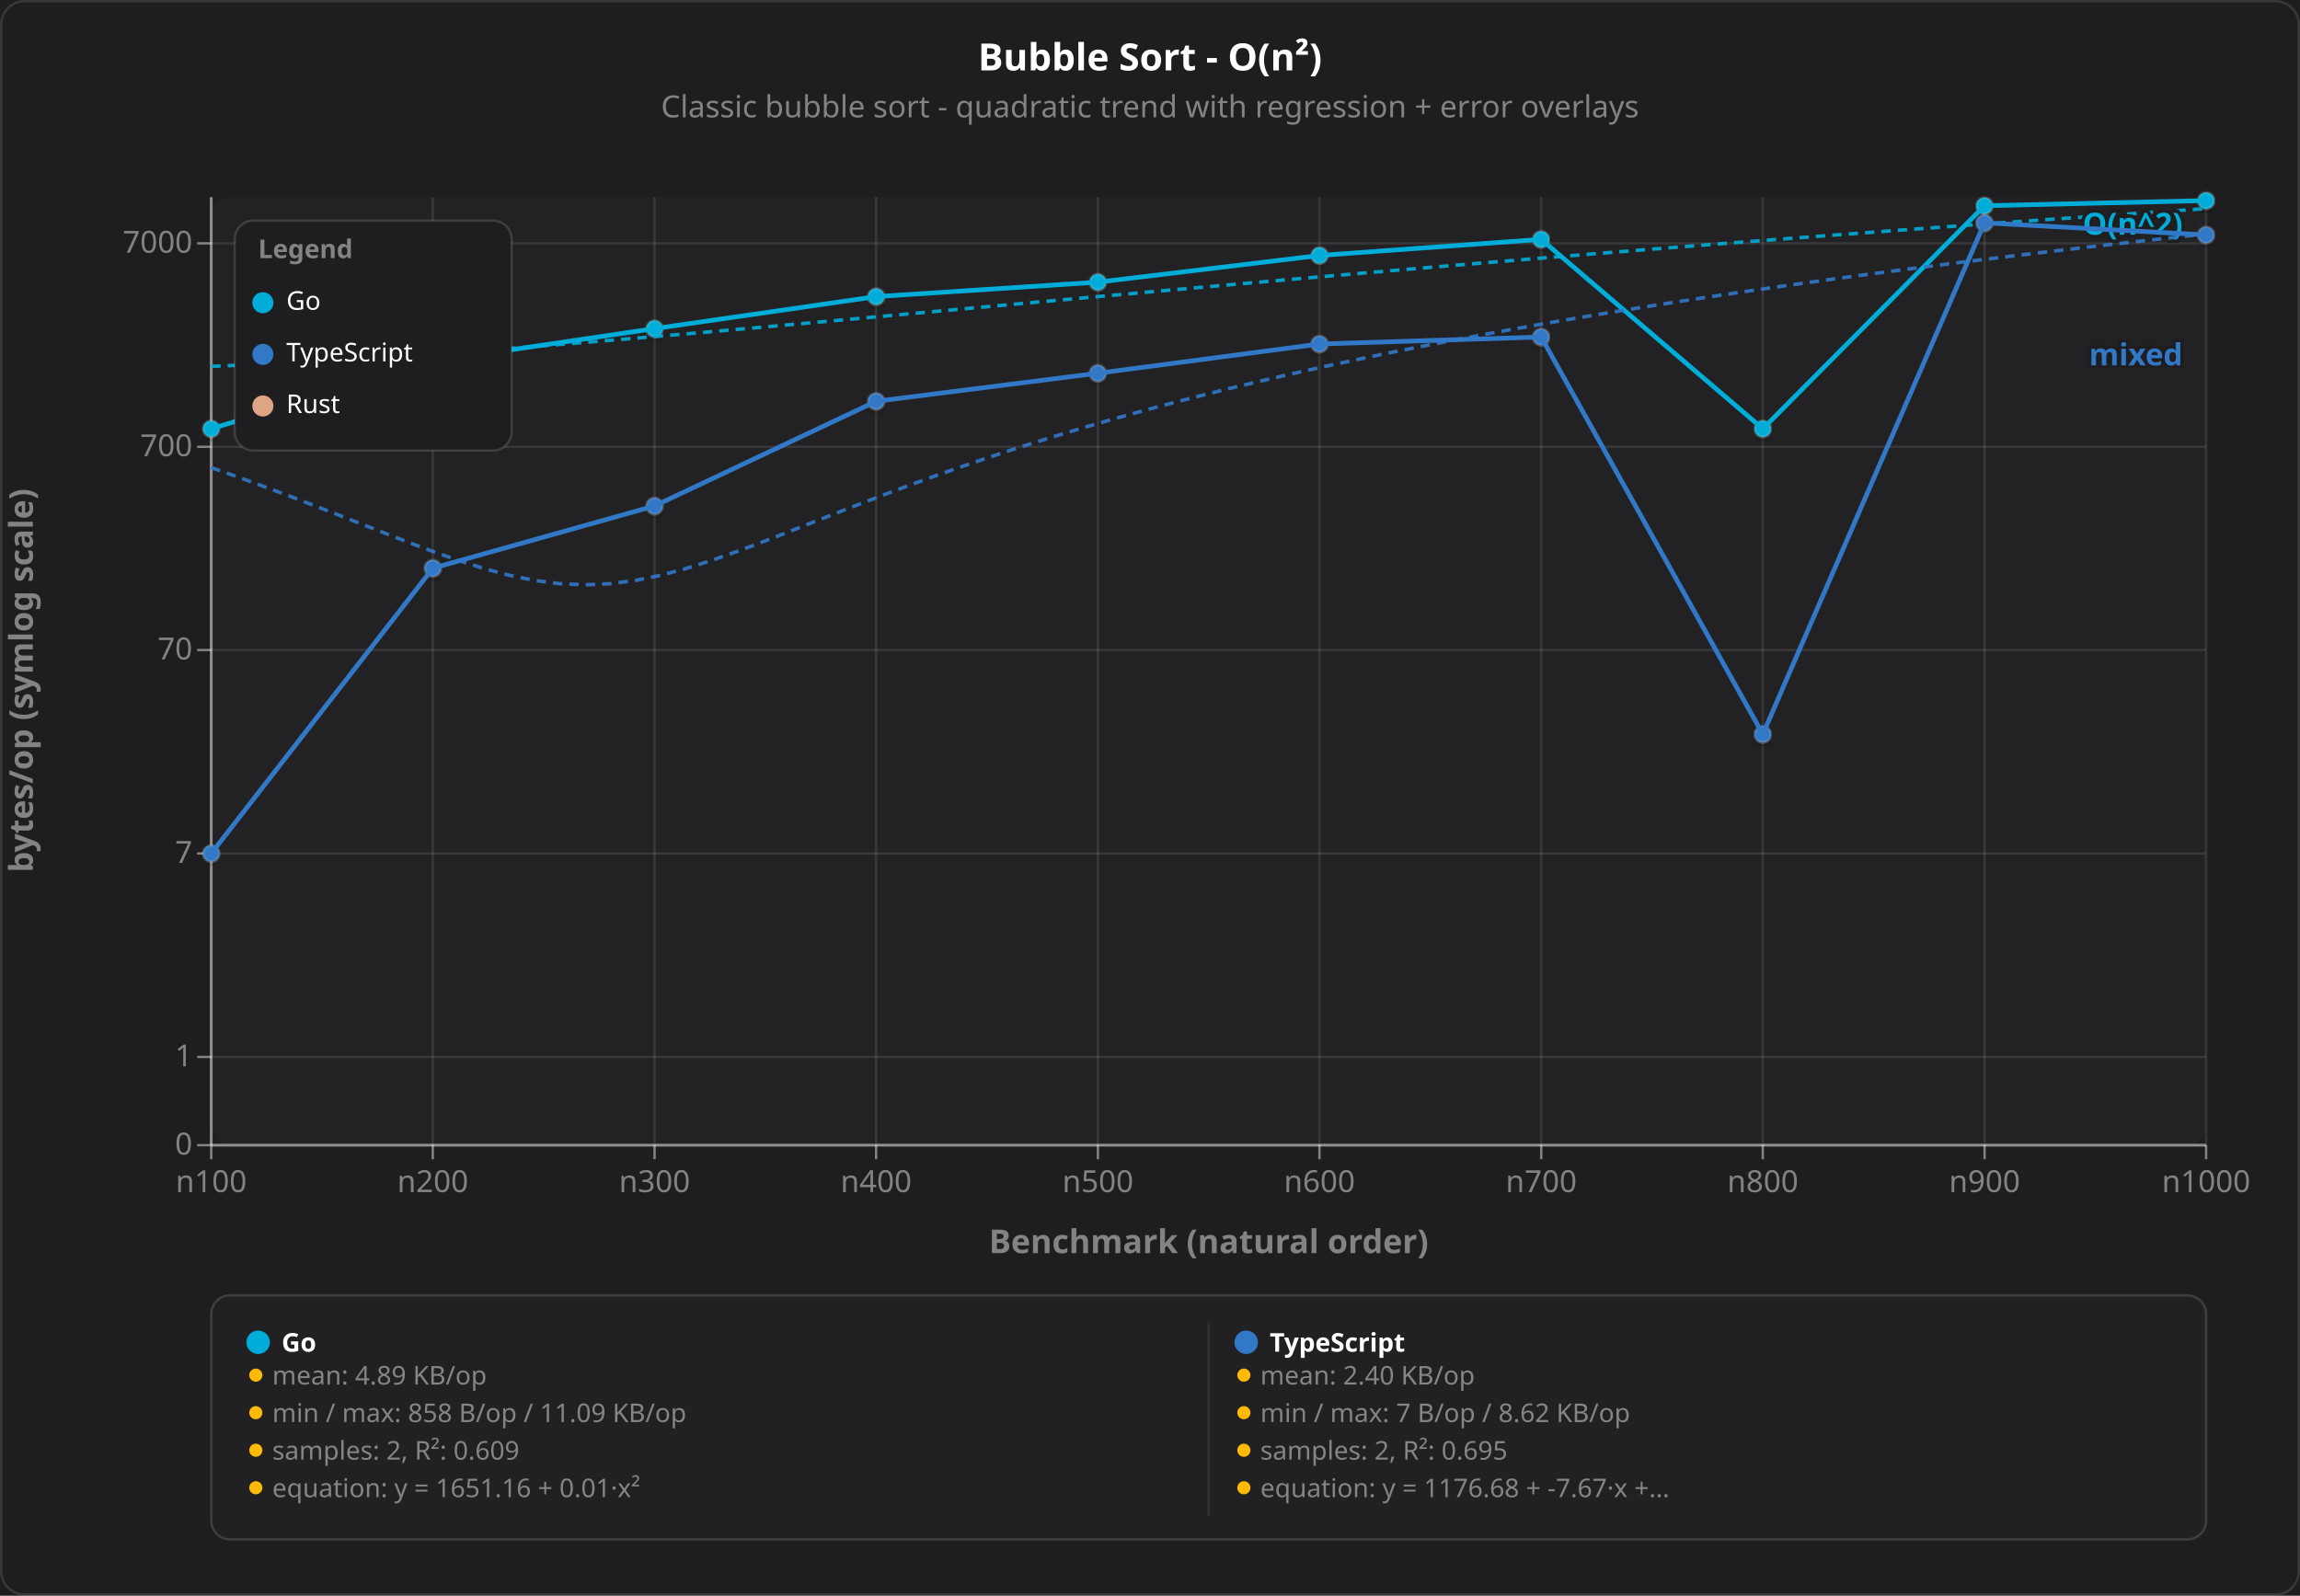
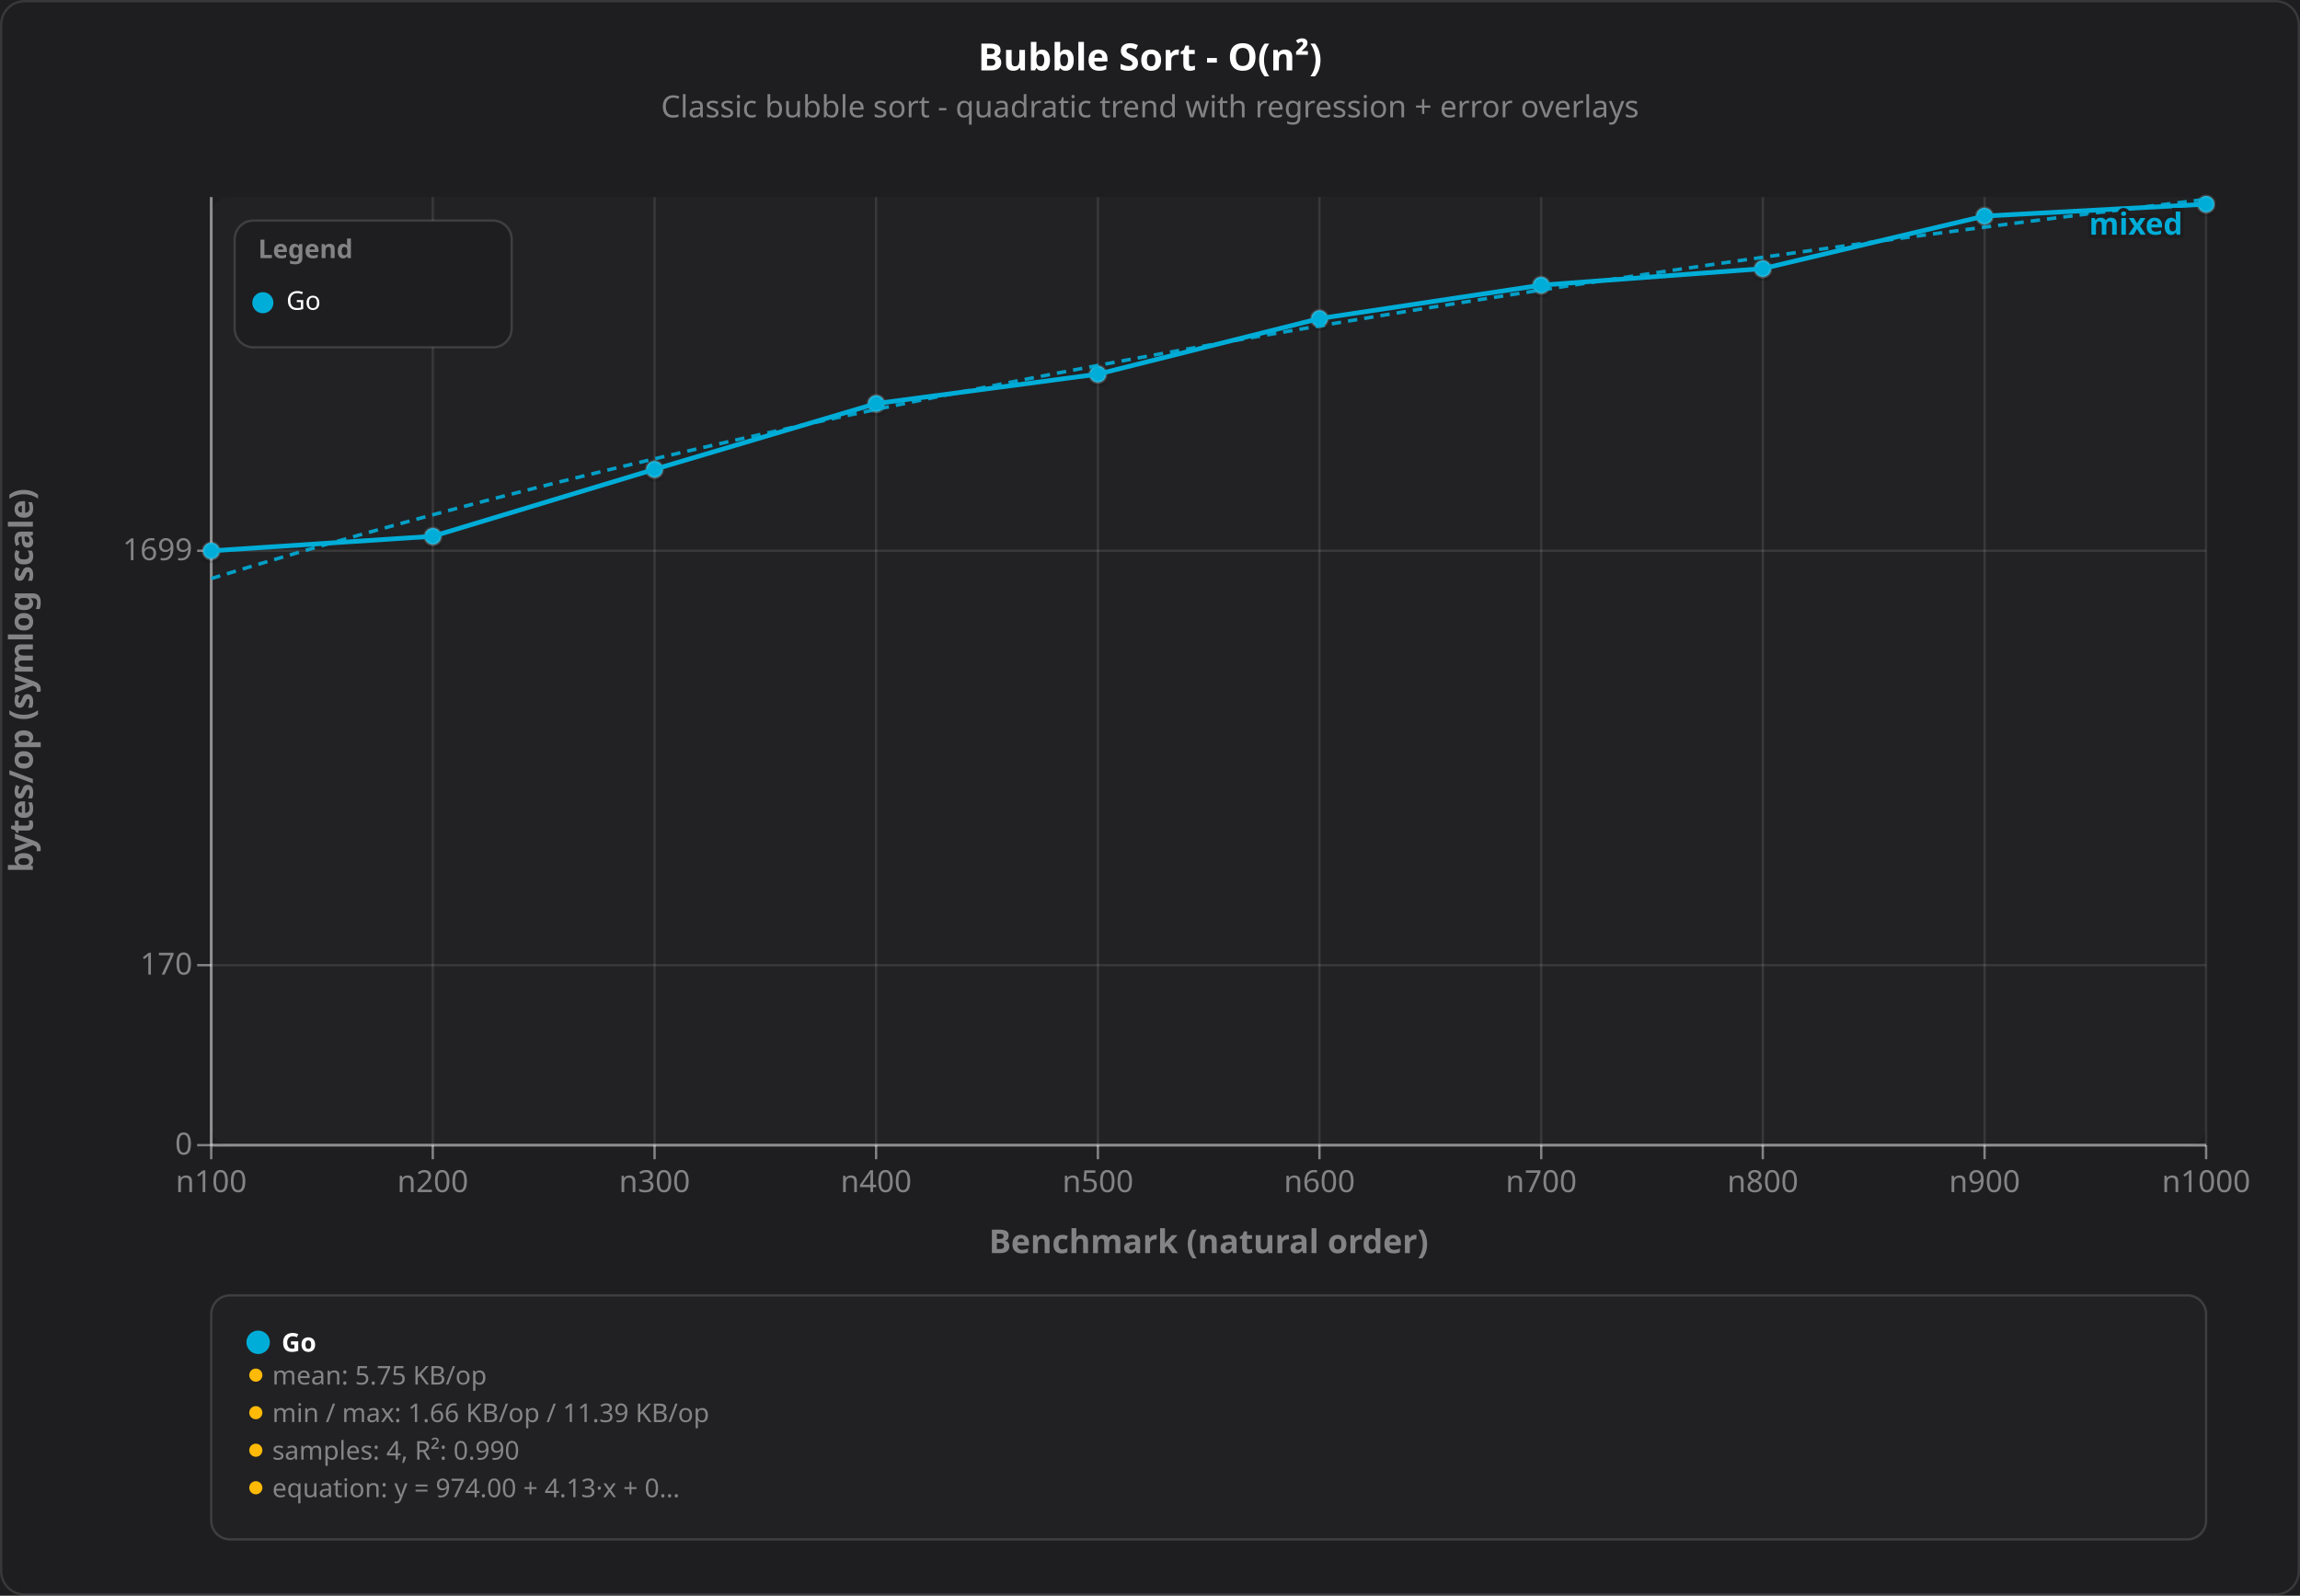
<svg xmlns="http://www.w3.org/2000/svg" width="980" height="680" viewBox="0 0 980 680">
  <rect width="980" height="680" fill="#1E1E20" />
  <rect x="0.5" y="0.5" width="979" height="679" fill="none" stroke="rgba(255,255,255,0.12)" rx="10" />
  <defs>
    <linearGradient id="goGrad" x1="0" y1="0" x2="1" y2="0">
      <stop offset="0%" stop-color="#00ADD8" stop-opacity="0.95" />
      <stop offset="100%" stop-color="#0891B2" stop-opacity="0.8" />
    </linearGradient>
    <linearGradient id="tsGrad" x1="0" y1="0" x2="1" y2="0">
      <stop offset="0%" stop-color="#3178C6" stop-opacity="0.95" />
      <stop offset="100%" stop-color="#1D4ED8" stop-opacity="0.8" />
    </linearGradient>
    <linearGradient id="rustGrad" x1="0" y1="0" x2="1" y2="0">
      <stop offset="0%" stop-color="#DEA584" stop-opacity="0.95" />
      <stop offset="100%" stop-color="#B7410E" stop-opacity="0.8" />
    </linearGradient>
    <filter id="barShadow" x="-5%" y="-15%" width="110%" height="140%">
      <feDropShadow dx="0" dy="2" stdDeviation="2" flood-opacity="0.25" />
    </filter>
  </defs>
  <rect x="90.0" y="84.0" width="850.0" height="404.0" rx="8" fill="rgba(255,255,255,0.02)" />
  <line x1="90.0" y1="488.0" x2="940.0" y2="488.0" stroke="rgba(255,255,255,0.45)" stroke-width="1.2" />
  <line x1="90.0" y1="84.0" x2="90.0" y2="488.0" stroke="rgba(255,255,255,0.45)" stroke-width="1.2" />
-   <line x1="90.0" y1="103.7" x2="940.0" y2="103.7" stroke="rgba(255,255,255,0.10)" />
-   <line x1="84.0" y1="103.7" x2="90.0" y2="103.7" stroke="rgba(255,255,255,0.45)" stroke-width="1" />
-   <text x="82.0" y="107.7" text-anchor="end" font-family="sans-serif" font-size="13" fill="rgba(255,255,255,0.45)">7000</text>
-   <line x1="90.0" y1="190.4" x2="940.0" y2="190.4" stroke="rgba(255,255,255,0.10)" />
-   <line x1="84.0" y1="190.4" x2="90.0" y2="190.4" stroke="rgba(255,255,255,0.45)" stroke-width="1" />
-   <text x="82.0" y="194.4" text-anchor="end" font-family="sans-serif" font-size="13" fill="rgba(255,255,255,0.45)">700</text>
-   <line x1="90.0" y1="277.0" x2="940.0" y2="277.0" stroke="rgba(255,255,255,0.10)" />
-   <line x1="84.0" y1="277.0" x2="90.0" y2="277.0" stroke="rgba(255,255,255,0.45)" stroke-width="1" />
-   <text x="82.0" y="281.0" text-anchor="end" font-family="sans-serif" font-size="13" fill="rgba(255,255,255,0.45)">70</text>
-   <line x1="90.0" y1="363.7" x2="940.0" y2="363.7" stroke="rgba(255,255,255,0.10)" />
-   <line x1="84.0" y1="363.7" x2="90.0" y2="363.7" stroke="rgba(255,255,255,0.45)" stroke-width="1" />
-   <text x="82.0" y="367.7" text-anchor="end" font-family="sans-serif" font-size="13" fill="rgba(255,255,255,0.45)">7</text>
-   <line x1="90.0" y1="450.4" x2="940.0" y2="450.4" stroke="rgba(255,255,255,0.10)" />
-   <line x1="84.0" y1="450.4" x2="90.0" y2="450.4" stroke="rgba(255,255,255,0.45)" stroke-width="1" />
-   <text x="82.0" y="454.4" text-anchor="end" font-family="sans-serif" font-size="13" fill="rgba(255,255,255,0.45)">1</text>
+   <line x1="90.0" y1="234.7" x2="940.0" y2="234.7" stroke="rgba(255,255,255,0.10)" />
+   <line x1="84.0" y1="234.7" x2="90.0" y2="234.7" stroke="rgba(255,255,255,0.45)" stroke-width="1" />
+   <text x="82.0" y="238.7" text-anchor="end" font-family="sans-serif" font-size="13" fill="rgba(255,255,255,0.45)">1699</text>
+   <line x1="90.0" y1="411.3" x2="940.0" y2="411.3" stroke="rgba(255,255,255,0.10)" />
+   <line x1="84.0" y1="411.3" x2="90.0" y2="411.3" stroke="rgba(255,255,255,0.45)" stroke-width="1" />
+   <text x="82.0" y="415.3" text-anchor="end" font-family="sans-serif" font-size="13" fill="rgba(255,255,255,0.45)">170</text>
  <line x1="90.0" y1="488.0" x2="940.0" y2="488.0" stroke="rgba(255,255,255,0.10)" />
  <line x1="84.0" y1="488.0" x2="90.0" y2="488.0" stroke="rgba(255,255,255,0.45)" stroke-width="1" />
  <text x="82.0" y="492.0" text-anchor="end" font-family="sans-serif" font-size="13" fill="rgba(255,255,255,0.45)">0</text>
  <line x1="90.0" y1="84.0" x2="90.0" y2="488.0" stroke="rgba(255,255,255,0.10)" />
  <line x1="90.0" y1="488.0" x2="90.0" y2="494.0" stroke="rgba(255,255,255,0.45)" stroke-width="1" />
  <text x="90.0" y="508.0" text-anchor="middle" font-family="sans-serif" font-size="13" fill="rgba(255,255,255,0.45)">n100</text>
  <line x1="184.4" y1="84.0" x2="184.4" y2="488.0" stroke="rgba(255,255,255,0.10)" />
  <line x1="184.4" y1="488.0" x2="184.4" y2="494.0" stroke="rgba(255,255,255,0.45)" stroke-width="1" />
  <text x="184.4" y="508.0" text-anchor="middle" font-family="sans-serif" font-size="13" fill="rgba(255,255,255,0.45)">n200</text>
  <line x1="278.9" y1="84.0" x2="278.9" y2="488.0" stroke="rgba(255,255,255,0.10)" />
  <line x1="278.9" y1="488.0" x2="278.9" y2="494.0" stroke="rgba(255,255,255,0.45)" stroke-width="1" />
  <text x="278.9" y="508.0" text-anchor="middle" font-family="sans-serif" font-size="13" fill="rgba(255,255,255,0.45)">n300</text>
  <line x1="373.3" y1="84.0" x2="373.3" y2="488.0" stroke="rgba(255,255,255,0.10)" />
  <line x1="373.3" y1="488.0" x2="373.3" y2="494.0" stroke="rgba(255,255,255,0.45)" stroke-width="1" />
  <text x="373.3" y="508.0" text-anchor="middle" font-family="sans-serif" font-size="13" fill="rgba(255,255,255,0.45)">n400</text>
  <line x1="467.8" y1="84.0" x2="467.8" y2="488.0" stroke="rgba(255,255,255,0.10)" />
  <line x1="467.8" y1="488.0" x2="467.8" y2="494.0" stroke="rgba(255,255,255,0.45)" stroke-width="1" />
  <text x="467.8" y="508.0" text-anchor="middle" font-family="sans-serif" font-size="13" fill="rgba(255,255,255,0.45)">n500</text>
  <line x1="562.2" y1="84.0" x2="562.2" y2="488.0" stroke="rgba(255,255,255,0.10)" />
  <line x1="562.2" y1="488.0" x2="562.2" y2="494.0" stroke="rgba(255,255,255,0.45)" stroke-width="1" />
  <text x="562.2" y="508.0" text-anchor="middle" font-family="sans-serif" font-size="13" fill="rgba(255,255,255,0.45)">n600</text>
  <line x1="656.7" y1="84.0" x2="656.7" y2="488.0" stroke="rgba(255,255,255,0.10)" />
  <line x1="656.7" y1="488.0" x2="656.7" y2="494.0" stroke="rgba(255,255,255,0.45)" stroke-width="1" />
  <text x="656.7" y="508.0" text-anchor="middle" font-family="sans-serif" font-size="13" fill="rgba(255,255,255,0.45)">n700</text>
  <line x1="751.1" y1="84.0" x2="751.1" y2="488.0" stroke="rgba(255,255,255,0.10)" />
  <line x1="751.1" y1="488.0" x2="751.1" y2="494.0" stroke="rgba(255,255,255,0.45)" stroke-width="1" />
  <text x="751.1" y="508.0" text-anchor="middle" font-family="sans-serif" font-size="13" fill="rgba(255,255,255,0.45)">n800</text>
  <line x1="845.6" y1="84.0" x2="845.6" y2="488.0" stroke="rgba(255,255,255,0.10)" />
  <line x1="845.6" y1="488.0" x2="845.6" y2="494.0" stroke="rgba(255,255,255,0.45)" stroke-width="1" />
  <text x="845.6" y="508.0" text-anchor="middle" font-family="sans-serif" font-size="13" fill="rgba(255,255,255,0.45)">n900</text>
  <line x1="940.0" y1="84.0" x2="940.0" y2="488.0" stroke="rgba(255,255,255,0.10)" />
  <line x1="940.0" y1="488.0" x2="940.0" y2="494.0" stroke="rgba(255,255,255,0.45)" stroke-width="1" />
  <text x="940.0" y="508.0" text-anchor="middle" font-family="sans-serif" font-size="13" fill="rgba(255,255,255,0.45)">n1000</text>
-   <circle cx="90.00" cy="182.71" r="3.5" fill="#00ADD8" stroke="rgba(255,255,255,0.15)" stroke-width="1.2" filter="url(#barShadow)" />
-   <circle cx="184.44" cy="153.97" r="3.5" fill="#00ADD8" stroke="rgba(255,255,255,0.15)" stroke-width="1.2" filter="url(#barShadow)" />
-   <circle cx="278.89" cy="140.03" r="3.5" fill="#00ADD8" stroke="rgba(255,255,255,0.15)" stroke-width="1.2" filter="url(#barShadow)" />
-   <circle cx="373.33" cy="126.39" r="3.5" fill="#00ADD8" stroke="rgba(255,255,255,0.15)" stroke-width="1.2" filter="url(#barShadow)" />
-   <circle cx="467.78" cy="120.23" r="3.5" fill="#00ADD8" stroke="rgba(255,255,255,0.15)" stroke-width="1.2" filter="url(#barShadow)" />
-   <circle cx="562.22" cy="108.86" r="3.5" fill="#00ADD8" stroke="rgba(255,255,255,0.15)" stroke-width="1.2" filter="url(#barShadow)" />
-   <circle cx="656.67" cy="102.00" r="3.5" fill="#00ADD8" stroke="rgba(255,255,255,0.15)" stroke-width="1.2" filter="url(#barShadow)" />
-   <circle cx="751.11" cy="182.71" r="3.5" fill="#00ADD8" stroke="rgba(255,255,255,0.15)" stroke-width="1.2" filter="url(#barShadow)" />
-   <circle cx="845.56" cy="87.68" r="3.5" fill="#00ADD8" stroke="rgba(255,255,255,0.15)" stroke-width="1.2" filter="url(#barShadow)" />
-   <circle cx="940.00" cy="85.48" r="3.5" fill="#00ADD8" stroke="rgba(255,255,255,0.15)" stroke-width="1.2" filter="url(#barShadow)" />
-   <path d="M 90.00 182.71 L 184.44 153.97 L 278.89 140.03 L 373.33 126.39 L 467.78 120.23 L 562.22 108.86 L 656.67 102.00 L 751.11 182.71 L 845.56 87.68 L 940.00 85.48" fill="none" stroke="#00ADD8" stroke-width="2" />
-   <path d="M 90.00 156.13 L 100.62 155.68 L 111.25 155.20 L 121.88 154.67 L 132.50 154.11 L 143.12 153.50 L 153.75 152.87 L 164.38 152.20 L 175.00 151.50 L 185.62 150.77 L 196.25 150.02 L 206.88 149.24 L 217.50 148.44 L 228.12 147.61 L 238.75 146.77 L 249.38 145.91 L 260.00 145.03 L 270.62 144.14 L 281.25 143.23 L 291.88 142.32 L 302.50 141.39 L 313.12 140.45 L 323.75 139.51 L 334.38 138.55 L 345.00 137.60 L 355.62 136.63 L 366.25 135.67 L 376.88 134.70 L 387.50 133.73 L 398.12 132.76 L 408.75 131.78 L 419.38 130.81 L 430.00 129.84 L 440.62 128.87 L 451.25 127.90 L 461.88 126.93 L 472.50 125.97 L 483.12 125.01 L 493.75 124.05 L 504.38 123.10 L 515.00 122.15 L 525.62 121.20 L 536.25 120.27 L 546.88 119.33 L 557.50 118.40 L 568.12 117.48 L 578.75 116.56 L 589.38 115.64 L 600.00 114.74 L 610.62 113.83 L 621.25 112.94 L 631.88 112.05 L 642.50 111.16 L 653.12 110.29 L 663.75 109.42 L 674.38 108.55 L 685.00 107.69 L 695.62 106.84 L 706.25 105.99 L 716.88 105.15 L 727.50 104.32 L 738.12 103.49 L 748.75 102.67 L 759.38 101.85 L 770.00 101.05 L 780.62 100.24 L 791.25 99.45 L 801.88 98.66 L 812.50 97.87 L 823.12 97.09 L 833.75 96.32 L 844.38 95.55 L 855.00 94.79 L 865.62 94.04 L 876.25 93.29 L 886.88 92.55 L 897.50 91.81 L 908.12 91.08 L 918.75 90.35 L 929.38 89.63 L 940.00 88.92" fill="none" stroke="#00ADD8" stroke-width="1.5" stroke-dasharray="4 3" opacity="0.9" />
-   <text x="930.0" y="100.0" text-anchor="end" font-family="sans-serif" font-size="13" font-weight="700" fill="#00ADD8" paint-order="stroke" stroke="#1E1E20" stroke-width="3">O(n^2)</text>
-   <circle cx="90.00" cy="363.70" r="3.5" fill="#3178C6" stroke="rgba(255,255,255,0.15)" stroke-width="1.2" filter="url(#barShadow)" />
-   <circle cx="184.44" cy="242.12" r="3.5" fill="#3178C6" stroke="rgba(255,255,255,0.15)" stroke-width="1.2" filter="url(#barShadow)" />
-   <circle cx="278.89" cy="215.60" r="3.5" fill="#3178C6" stroke="rgba(255,255,255,0.15)" stroke-width="1.2" filter="url(#barShadow)" />
-   <circle cx="373.33" cy="171.00" r="3.5" fill="#3178C6" stroke="rgba(255,255,255,0.15)" stroke-width="1.2" filter="url(#barShadow)" />
-   <circle cx="467.78" cy="159.04" r="3.5" fill="#3178C6" stroke="rgba(255,255,255,0.15)" stroke-width="1.2" filter="url(#barShadow)" />
-   <circle cx="562.22" cy="146.59" r="3.5" fill="#3178C6" stroke="rgba(255,255,255,0.15)" stroke-width="1.2" filter="url(#barShadow)" />
-   <circle cx="656.67" cy="143.60" r="3.5" fill="#3178C6" stroke="rgba(255,255,255,0.15)" stroke-width="1.2" filter="url(#barShadow)" />
-   <circle cx="751.11" cy="312.89" r="3.5" fill="#3178C6" stroke="rgba(255,255,255,0.15)" stroke-width="1.2" filter="url(#barShadow)" />
-   <circle cx="845.56" cy="94.97" r="3.5" fill="#3178C6" stroke="rgba(255,255,255,0.15)" stroke-width="1.2" filter="url(#barShadow)" />
-   <circle cx="940.00" cy="100.11" r="3.5" fill="#3178C6" stroke="rgba(255,255,255,0.15)" stroke-width="1.2" filter="url(#barShadow)" />
-   <path d="M 90.00 363.70 L 184.44 242.12 L 278.89 215.60 L 373.33 171.00 L 467.78 159.04 L 562.22 146.59 L 656.67 143.60 L 751.11 312.89 L 845.56 94.97 L 940.00 100.11" fill="none" stroke="#3178C6" stroke-width="2" />
-   <path d="M 90.00 199.27 L 100.62 203.01 L 111.25 206.87 L 121.88 210.84 L 132.50 214.89 L 143.12 219.02 L 153.75 223.19 L 164.38 227.36 L 175.00 231.46 L 185.62 235.42 L 196.25 239.13 L 206.88 242.46 L 217.50 245.26 L 228.12 247.40 L 238.75 248.75 L 249.38 249.20 L 260.00 248.73 L 270.62 247.37 L 281.25 245.21 L 291.88 242.39 L 302.50 239.06 L 313.12 235.34 L 323.75 231.38 L 334.38 227.28 L 345.00 223.11 L 355.62 218.94 L 366.25 214.81 L 376.88 210.76 L 387.50 206.80 L 398.12 202.94 L 408.75 199.19 L 419.38 195.57 L 430.00 192.05 L 440.62 188.65 L 451.25 185.37 L 461.88 182.19 L 472.50 179.11 L 483.12 176.13 L 493.75 173.25 L 504.38 170.46 L 515.00 167.75 L 525.62 165.13 L 536.25 162.58 L 546.88 160.11 L 557.50 157.71 L 568.12 155.38 L 578.75 153.11 L 589.38 150.90 L 600.00 148.75 L 610.62 146.65 L 621.25 144.61 L 631.88 142.62 L 642.50 140.67 L 653.12 138.78 L 663.75 136.92 L 674.38 135.11 L 685.00 133.34 L 695.62 131.61 L 706.25 129.92 L 716.88 128.26 L 727.50 126.63 L 738.12 125.04 L 748.75 123.48 L 759.38 121.95 L 770.00 120.45 L 780.62 118.98 L 791.25 117.53 L 801.88 116.12 L 812.50 114.72 L 823.12 113.36 L 833.75 112.01 L 844.38 110.69 L 855.00 109.39 L 865.62 108.11 L 876.25 106.86 L 886.88 105.62 L 897.50 104.40 L 908.12 103.20 L 918.75 102.02 L 929.38 100.86 L 940.00 99.72" fill="none" stroke="#3178C6" stroke-width="1.5" stroke-dasharray="4 3" opacity="0.9" />
-   <text x="930.0" y="155.7" text-anchor="end" font-family="sans-serif" font-size="13" font-weight="700" fill="#3178C6" paint-order="stroke" stroke="#1E1E20" stroke-width="3">mixed</text>
+   <circle cx="90.00" cy="234.72" r="3.5" fill="#00ADD8" stroke="rgba(255,255,255,0.15)" stroke-width="1.2" filter="url(#barShadow)" />
+   <circle cx="184.44" cy="228.52" r="3.5" fill="#00ADD8" stroke="rgba(255,255,255,0.15)" stroke-width="1.2" filter="url(#barShadow)" />
+   <circle cx="278.89" cy="199.99" r="3.5" fill="#00ADD8" stroke="rgba(255,255,255,0.15)" stroke-width="1.2" filter="url(#barShadow)" />
+   <circle cx="373.33" cy="171.96" r="3.5" fill="#00ADD8" stroke="rgba(255,255,255,0.15)" stroke-width="1.2" filter="url(#barShadow)" />
+   <circle cx="467.78" cy="159.44" r="3.5" fill="#00ADD8" stroke="rgba(255,255,255,0.15)" stroke-width="1.2" filter="url(#barShadow)" />
+   <circle cx="562.22" cy="135.74" r="3.5" fill="#00ADD8" stroke="rgba(255,255,255,0.15)" stroke-width="1.2" filter="url(#barShadow)" />
+   <circle cx="656.67" cy="121.51" r="3.5" fill="#00ADD8" stroke="rgba(255,255,255,0.15)" stroke-width="1.2" filter="url(#barShadow)" />
+   <circle cx="751.11" cy="114.47" r="3.5" fill="#00ADD8" stroke="rgba(255,255,255,0.15)" stroke-width="1.2" filter="url(#barShadow)" />
+   <circle cx="845.56" cy="92.06" r="3.5" fill="#00ADD8" stroke="rgba(255,255,255,0.15)" stroke-width="1.2" filter="url(#barShadow)" />
+   <circle cx="940.00" cy="87.01" r="3.5" fill="#00ADD8" stroke="rgba(255,255,255,0.15)" stroke-width="1.2" filter="url(#barShadow)" />
+   <path d="M 90.00 234.72 L 184.44 228.52 L 278.89 199.99 L 373.33 171.96 L 467.78 159.44 L 562.22 135.74 L 656.67 121.51 L 751.11 114.47 L 845.56 92.06 L 940.00 87.01" fill="none" stroke="#00ADD8" stroke-width="2" />
+   <path d="M 90.00 246.55 L 100.62 243.31 L 111.25 240.12 L 121.88 236.97 L 132.50 233.87 L 143.12 230.82 L 153.75 227.81 L 164.38 224.85 L 175.00 221.92 L 185.62 219.05 L 196.25 216.21 L 206.88 213.42 L 217.50 210.67 L 228.12 207.95 L 238.75 205.28 L 249.38 202.64 L 260.00 200.05 L 270.62 197.49 L 281.25 194.96 L 291.88 192.47 L 302.50 190.02 L 313.12 187.59 L 323.75 185.20 L 334.38 182.85 L 345.00 180.52 L 355.62 178.23 L 366.25 175.97 L 376.88 173.73 L 387.50 171.53 L 398.12 169.35 L 408.75 167.20 L 419.38 165.07 L 430.00 162.98 L 440.62 160.91 L 451.25 158.86 L 461.88 156.84 L 472.50 154.84 L 483.12 152.87 L 493.75 150.92 L 504.38 148.99 L 515.00 147.09 L 525.62 145.21 L 536.25 143.34 L 546.88 141.50 L 557.50 139.68 L 568.12 137.88 L 578.75 136.10 L 589.38 134.34 L 600.00 132.59 L 610.62 130.87 L 621.25 129.16 L 631.88 127.47 L 642.50 125.80 L 653.12 124.15 L 663.75 122.51 L 674.38 120.89 L 685.00 119.28 L 695.62 117.70 L 706.25 116.12 L 716.88 114.56 L 727.50 113.02 L 738.12 111.49 L 748.75 109.98 L 759.38 108.48 L 770.00 106.99 L 780.62 105.52 L 791.25 104.06 L 801.88 102.61 L 812.50 101.18 L 823.12 99.76 L 833.75 98.35 L 844.38 96.96 L 855.00 95.57 L 865.62 94.20 L 876.25 92.84 L 886.88 91.50 L 897.50 90.16 L 908.12 88.83 L 918.75 87.52 L 929.38 86.22 L 940.00 84.92" fill="none" stroke="#00ADD8" stroke-width="1.5" stroke-dasharray="4 3" opacity="0.9" />
+   <text x="930.0" y="100.0" text-anchor="end" font-family="sans-serif" font-size="13" font-weight="700" fill="#00ADD8" paint-order="stroke" stroke="#1E1E20" stroke-width="3">mixed</text>
  <text x="490.0" y="30" text-anchor="middle" font-family="sans-serif" font-size="16" font-weight="700" fill="#FFFFFF">Bubble Sort - O(n²)</text>
  <text x="490.0" y="50" text-anchor="middle" font-family="sans-serif" font-size="13" fill="rgba(255,255,255,0.45)">Classic bubble sort - quadratic trend with regression + error overlays</text>
  <text x="515.0" y="534.0" text-anchor="middle" font-family="sans-serif" font-size="14" font-weight="700" fill="rgba(255,255,255,0.45)">Benchmark (natural order)</text>
  <text x="14.0" y="290.0" transform="rotate(-90 14.0 290.0)" text-anchor="middle" font-family="sans-serif" font-size="14" font-weight="700" fill="rgba(255,255,255,0.45)">bytes/op (symlog scale)</text>
-   <rect x="100.0" y="94.0" width="118" height="98.0" rx="8" fill="#1E1E20" stroke="rgba(255,255,255,0.14)" stroke-width="1" />
-   <rect x="100.0" y="94.0" width="118" height="98.0" rx="8" fill="rgba(255,255,255,0.015)" fill-opacity="0.15" />
+   <rect x="100.0" y="94.0" width="118" height="54.0" rx="8" fill="#1E1E20" stroke="rgba(255,255,255,0.14)" stroke-width="1" />
+   <rect x="100.0" y="94.0" width="118" height="54.0" rx="8" fill="rgba(255,255,255,0.015)" fill-opacity="0.15" />
  <text x="110.0" y="110.0" font-family="sans-serif" font-size="11" font-weight="600" fill="rgba(255,255,255,0.45)">Legend</text>
  <circle cx="112.0" cy="129.0" r="4.5" fill="#00ADD8" />
  <text x="122.0" y="132.0" font-family="sans-serif" font-size="11" fill="#FFFFFF">Go</text>
-   <circle cx="112.0" cy="151.0" r="4.5" fill="#3178C6" />
-   <text x="122.0" y="154.0" font-family="sans-serif" font-size="11" fill="#FFFFFF">TypeScript</text>
-   <circle cx="112.0" cy="173.0" r="4.5" fill="#DEA584" />
-   <text x="122.0" y="176.0" font-family="sans-serif" font-size="11" fill="#FFFFFF">Rust</text>
  <rect x="90.0" y="552.0" width="850.0" height="104.0" rx="8" fill="rgba(255,255,255,0.015)" stroke="rgba(255,255,255,0.14)" stroke-width="1" />
  <circle cx="110.0" cy="572.0" r="5" fill="#00ADD8" />
  <text x="120.0" y="576.0" font-family="sans-serif" font-size="11" font-weight="700" fill="#FFFFFF">Go</text>
  <circle cx="109.0" cy="586.0" r="2.8" fill="#FFBA07" />
  <text x="116.0" y="590.0" font-family="sans-serif" font-size="11" fill="rgba(255,255,255,0.45)">
- mean: 4.89 KB/op</text>
+ mean: 5.75 KB/op</text>
  <circle cx="109.0" cy="602.0" r="2.8" fill="#FFBA07" />
-   <text x="116.0" y="606.0" font-family="sans-serif" font-size="11" fill="rgba(255,255,255,0.45)">min / max: 858 B/op / 11.09 KB/op</text>
+   <text x="116.0" y="606.0" font-family="sans-serif" font-size="11" fill="rgba(255,255,255,0.45)">min / max: 1.66 KB/op / 11.39 KB/op</text>
  <circle cx="109.0" cy="618.0" r="2.8" fill="#FFBA07" />
-   <text x="116.0" y="622.0" font-family="sans-serif" font-size="11" fill="rgba(255,255,255,0.45)">samples: 2,	R²: 0.609</text>
+   <text x="116.0" y="622.0" font-family="sans-serif" font-size="11" fill="rgba(255,255,255,0.45)">samples: 4,	R²: 0.990</text>
  <circle cx="109.0" cy="634.0" r="2.8" fill="#FFBA07" />
-   <text x="116.0" y="638.0" font-family="sans-serif" font-size="11" fill="rgba(255,255,255,0.45)">equation: y = 1651.16 + 0.01·x²</text>
-   <line x1="515.0" y1="564.0" x2="515.0" y2="646.0" stroke="rgba(255,255,255,0.14)" stroke-width="1" stroke-opacity="0.5" />
-   <circle cx="531.0" cy="572.0" r="5" fill="#3178C6" />
-   <text x="541.0" y="576.0" font-family="sans-serif" font-size="11" font-weight="700" fill="#FFFFFF">TypeScript</text>
-   <circle cx="530.0" cy="586.0" r="2.8" fill="#FFBA07" />
-   <text x="537.0" y="590.0" font-family="sans-serif" font-size="11" fill="rgba(255,255,255,0.45)">
- mean: 2.40 KB/op</text>
-   <circle cx="530.0" cy="602.0" r="2.8" fill="#FFBA07" />
-   <text x="537.0" y="606.0" font-family="sans-serif" font-size="11" fill="rgba(255,255,255,0.45)">min / max: 7 B/op / 8.62 KB/op</text>
-   <circle cx="530.0" cy="618.0" r="2.8" fill="#FFBA07" />
-   <text x="537.0" y="622.0" font-family="sans-serif" font-size="11" fill="rgba(255,255,255,0.45)">samples: 2,	R²: 0.695</text>
-   <circle cx="530.0" cy="634.0" r="2.8" fill="#FFBA07" />
-   <text x="537.0" y="638.0" font-family="sans-serif" font-size="11" fill="rgba(255,255,255,0.45)">equation: y = 1176.68 + -7.67·x +…</text>
+   <text x="116.0" y="638.0" font-family="sans-serif" font-size="11" fill="rgba(255,255,255,0.45)">equation: y = 974.00 + 4.13·x + 0…</text>
</svg>
